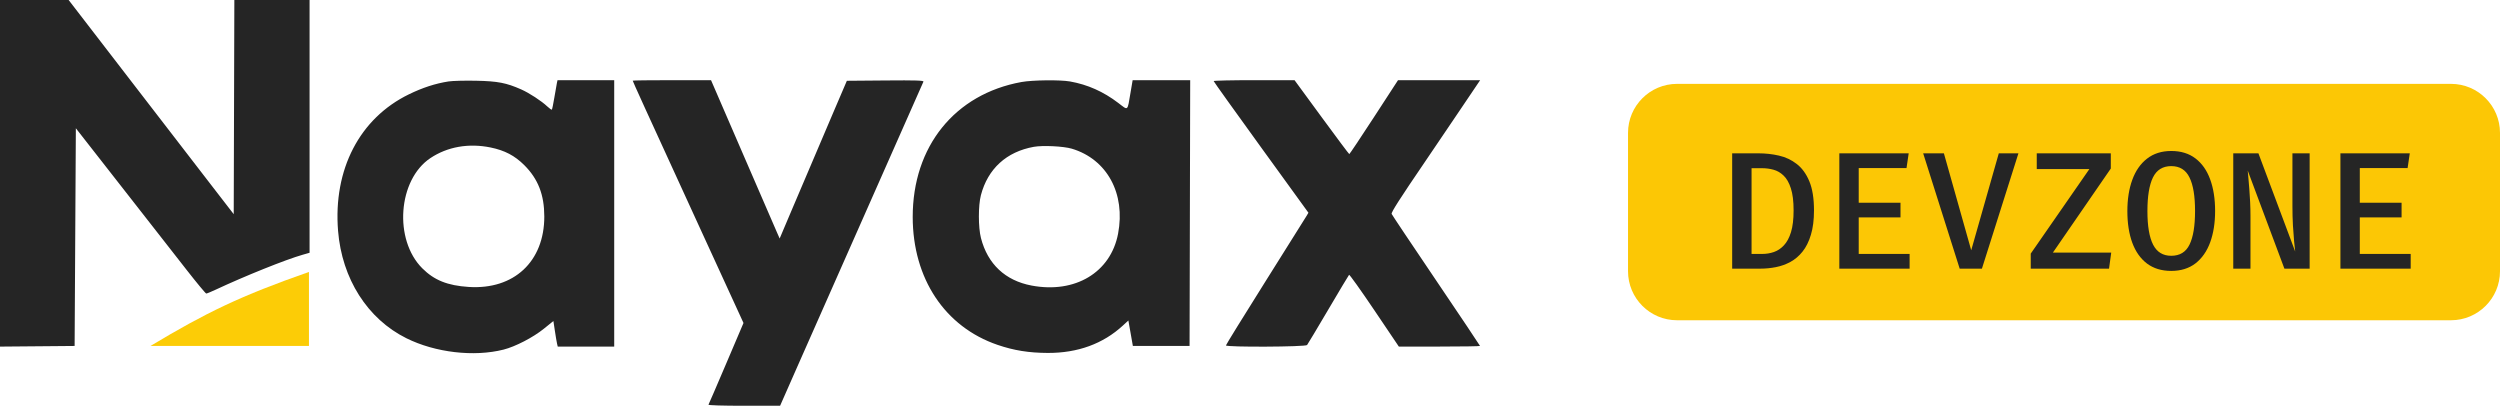
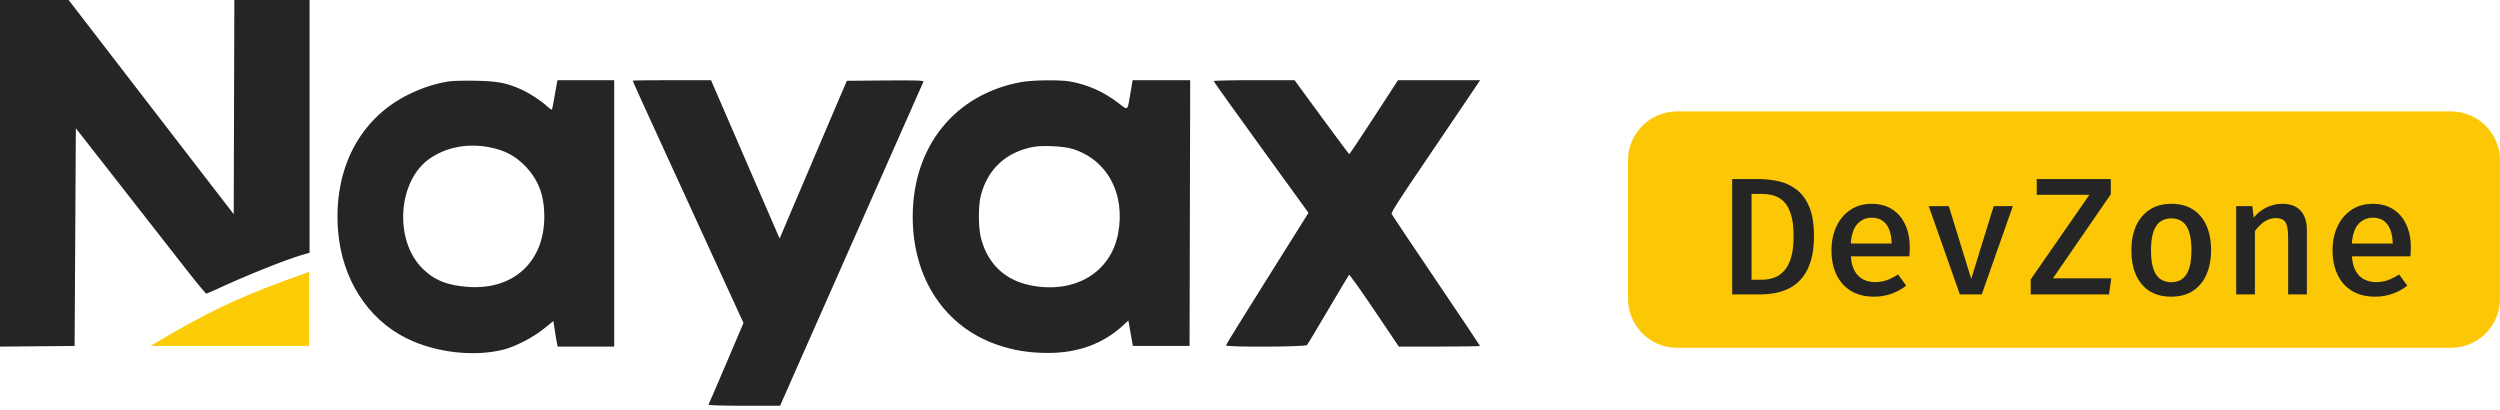
- <svg xmlns="http://www.w3.org/2000/svg" width="525" height="86" viewBox="0 0 525 86" fill="none">
-   <path fill-rule="evenodd" clip-rule="evenodd" d="M0 36.394V72.787L7.835 72.719L15.67 72.65L15.799 49.793L15.929 26.936L18.907 30.741C24.195 37.495 35.175 51.534 39.175 56.657C41.316 59.399 43.179 61.643 43.313 61.643C43.448 61.643 44.335 61.279 45.284 60.835C51.42 57.962 59.977 54.524 63.521 53.508L65.01 53.081V26.541V0H57.112H49.214L49.147 22.488L49.081 44.976L44.565 39.129C42.081 35.913 34.28 25.794 27.23 16.641L14.412 0H7.206H0V36.394ZM94.185 17.104C91.418 17.537 88.741 18.408 85.86 19.812C75.52 24.849 69.956 35.573 70.992 48.466C71.801 58.531 77.168 66.971 85.342 71.03C91.412 74.045 99.537 74.993 105.76 73.413C108.226 72.787 111.941 70.865 114.183 69.055L116.214 67.415L116.53 69.515C116.703 70.67 116.908 71.877 116.986 72.197L117.126 72.78H123.055H128.984V44.808V16.835H123.032H117.079L116.952 17.418C116.882 17.738 116.642 19.102 116.42 20.449C116.197 21.795 115.96 22.953 115.891 23.021C115.823 23.089 115.39 22.789 114.929 22.353C113.71 21.2 111.146 19.526 109.45 18.776C106.315 17.39 104.533 17.047 99.975 16.954C97.625 16.906 95.019 16.974 94.185 17.104ZM132.869 16.94C132.869 17.084 135.433 22.706 146.545 46.929L156.133 67.828L152.528 76.289C150.545 80.942 148.859 84.853 148.78 84.981C148.698 85.115 151.838 85.212 156.229 85.211L163.82 85.21L167.616 76.599C169.704 71.863 176.447 56.625 182.599 42.736C188.752 28.846 193.846 17.335 193.919 17.155C194.025 16.895 192.398 16.842 185.947 16.896L177.841 16.965L175.289 22.922C172.394 29.678 169.639 36.145 166.138 44.404L163.728 50.088L163.108 48.678C162.767 47.903 159.524 40.421 155.902 32.052L149.315 16.836L141.092 16.836C136.569 16.835 132.869 16.882 132.869 16.94ZM214.516 17.223C200.508 19.762 191.65 30.759 191.669 45.585C191.686 58.499 198.426 68.648 209.493 72.424C212.931 73.597 216.05 74.099 220.023 74.116C226.311 74.144 231.645 72.2 235.808 68.363L236.958 67.303L237.11 68.164C237.194 68.637 237.406 69.84 237.582 70.837L237.901 72.65H243.855H249.809L249.875 44.743L249.941 16.835H243.898H237.855L237.404 19.49C236.732 23.444 236.972 23.246 234.836 21.618C231.713 19.238 228.396 17.762 224.703 17.107C222.62 16.739 216.826 16.804 214.516 17.223ZM254.871 17.029C254.878 17.136 259.359 23.401 264.828 30.951L274.773 44.678L274.307 45.455C274.051 45.883 270.153 52.095 265.645 59.261C261.138 66.426 257.449 72.4 257.449 72.535C257.449 72.934 274.158 72.857 274.485 72.456C274.63 72.278 276.635 68.927 278.94 65.01C281.246 61.092 283.211 57.809 283.306 57.713C283.401 57.617 285.791 60.968 288.617 65.16L293.755 72.78H302.28C306.968 72.78 310.804 72.72 310.804 72.647C310.804 72.575 306.659 66.386 301.592 58.895C296.525 51.404 292.319 45.117 292.244 44.923C292.122 44.604 293.94 41.762 299.278 33.929C300.298 32.434 303.315 27.976 305.983 24.023L310.834 16.835L302.207 16.84L293.58 16.845L288.53 24.608C285.752 28.878 283.421 32.367 283.35 32.362C283.279 32.356 280.662 28.86 277.536 24.593L271.852 16.835H263.356C258.683 16.835 254.865 16.923 254.871 17.029ZM103.029 30.972C105.994 31.58 108.101 32.686 110.106 34.687C113.004 37.578 114.296 40.895 114.303 45.455C114.317 54.917 107.925 60.876 98.427 60.258C93.981 59.969 91.193 58.85 88.687 56.351C82.648 50.328 83.568 37.751 90.38 33.202C93.956 30.814 98.422 30.027 103.029 30.972ZM225.074 31.223C232.48 33.433 236.407 40.654 234.793 49.091C233.236 57.227 225.76 61.698 216.614 59.963C211.101 58.917 207.407 55.445 206.001 49.988C205.426 47.758 205.42 43.166 205.989 40.994C207.444 35.441 211.357 31.866 217.109 30.832C218.985 30.495 223.354 30.709 225.074 31.223Z" fill="#252525" />
-   <path d="M64.881 72.651V57.11C50.492 62.143 43.312 65.625 31.599 72.651H64.881Z" fill="#FCCC06" />
-   <rect x="341.885" y="17.612" width="183.115" height="49.641" rx="10.299" fill="#FCC705" />
-   <path d="M376.655 44.185C376.655 42.255 376.462 40.704 376.076 39.535C375.702 38.364 375.193 37.475 374.55 36.867C373.918 36.259 373.21 35.849 372.426 35.639C371.654 35.428 370.864 35.323 370.057 35.323H367.828V53.328H370.074C370.917 53.328 371.73 53.194 372.514 52.925C373.298 52.656 374 52.188 374.62 51.521C375.252 50.854 375.749 49.93 376.111 48.748C376.474 47.554 376.655 46.034 376.655 44.185ZM380.938 44.185C380.938 46.186 380.721 47.894 380.288 49.309C379.867 50.725 379.282 51.901 378.533 52.837C377.796 53.761 376.942 54.487 375.971 55.013C375.012 55.528 373.994 55.891 372.917 56.101C371.841 56.312 370.765 56.417 369.688 56.417H363.757V32.199H369.285C370.759 32.199 372.186 32.357 373.567 32.673C374.959 32.989 376.205 33.574 377.305 34.428C378.416 35.282 379.3 36.493 379.955 38.06C380.61 39.628 380.938 41.67 380.938 44.185ZM390.33 35.288V42.571H399.105V45.659H390.33V53.328H401.018V56.417H386.259V32.199H400.825L400.369 35.288H390.33ZM413.956 52.556L419.747 32.199H423.871L416.202 56.417H411.534L403.865 32.199H408.217L413.956 52.556ZM431.105 53.047H443.355L442.898 56.417H426.455V53.258L438.774 35.498H427.718V32.199H443.267V35.393L431.105 53.047ZM465.173 44.308C465.173 46.8 464.827 48.994 464.137 50.889C463.447 52.773 462.417 54.247 461.048 55.311C459.68 56.364 457.983 56.891 455.959 56.891C453.947 56.891 452.25 56.376 450.87 55.346C449.501 54.305 448.471 52.849 447.781 50.977C447.091 49.093 446.746 46.882 446.746 44.343C446.746 41.839 447.091 39.646 447.781 37.762C448.471 35.867 449.501 34.387 450.87 33.322C452.25 32.246 453.947 31.707 455.959 31.707C457.983 31.707 459.68 32.228 461.048 33.269C462.417 34.311 463.447 35.779 464.137 37.674C464.827 39.558 465.173 41.769 465.173 44.308ZM460.961 44.308C460.961 41.172 460.569 38.821 459.785 37.253C459.013 35.674 457.737 34.884 455.959 34.884C454.181 34.884 452.9 35.679 452.116 37.271C451.344 38.85 450.958 41.208 450.958 44.343C450.958 47.467 451.355 49.813 452.151 51.38C452.946 52.936 454.216 53.714 455.959 53.714C457.761 53.714 459.042 52.931 459.802 51.363C460.575 49.783 460.961 47.432 460.961 44.308ZM479.725 56.417L472.021 35.814C472.056 36.177 472.103 36.691 472.161 37.358C472.231 38.025 472.296 38.797 472.354 39.675C472.424 40.552 472.483 41.482 472.53 42.465C472.576 43.448 472.6 44.431 472.6 45.413V56.417H468.985V32.199H474.267L481.989 52.819C481.93 52.328 481.854 51.608 481.761 50.661C481.679 49.701 481.597 48.59 481.515 47.326C481.445 46.051 481.41 44.688 481.41 43.237V32.199H485.025V56.417H479.725ZM495.558 35.288V42.571H504.333V45.659H495.558V53.328H506.246V56.417H491.487V32.199H506.053L505.597 35.288H495.558Z" fill="#252525" />
+ <svg xmlns="http://www.w3.org/2000/svg" width="561" height="92" viewBox="0 0 561 92" fill="none">
+   <path fill-rule="evenodd" clip-rule="evenodd" d="M0 38.889V77.779L8.372 77.706L16.744 77.632L16.883 53.208L17.021 28.783L20.204 32.849C25.854 40.066 37.586 55.067 41.861 60.542C44.15 63.472 46.139 65.87 46.283 65.87C46.427 65.87 47.375 65.481 48.389 65.007C54.946 61.937 64.09 58.263 67.876 57.177L69.468 56.721V28.36V0H61.028H52.588L52.517 24.03L52.447 48.06L47.621 41.812C44.966 38.376 36.631 27.562 29.097 17.782L15.4 0H7.7H0V38.889ZM100.644 18.277C97.687 18.74 94.826 19.67 91.747 21.17C80.698 26.553 74.752 38.012 75.86 51.789C76.724 62.544 82.46 71.563 91.194 75.9C97.68 79.122 106.363 80.135 113.012 78.448C115.647 77.778 119.616 75.725 122.012 73.79L124.183 72.037L124.52 74.281C124.706 75.516 124.925 76.805 125.007 77.148L125.157 77.771H131.493H137.828V47.88V17.99H131.468H125.108L124.972 18.612C124.897 18.955 124.641 20.412 124.403 21.851C124.165 23.29 123.911 24.526 123.838 24.6C123.765 24.673 123.302 24.351 122.81 23.886C121.508 22.654 118.768 20.865 116.955 20.064C113.605 18.582 111.701 18.216 106.831 18.117C104.319 18.065 101.535 18.137 100.644 18.277ZM141.98 18.101C141.98 18.255 144.72 24.263 156.594 50.147L166.839 72.479L162.987 81.52C160.869 86.493 159.067 90.672 158.982 90.808C158.894 90.951 162.25 91.055 166.941 91.054L175.053 91.053L179.11 81.852C181.341 76.791 188.546 60.508 195.121 45.666C201.695 30.825 207.139 18.524 207.217 18.332C207.329 18.053 205.591 17.997 198.697 18.055L190.036 18.128L187.309 24.494C184.216 31.713 181.272 38.624 177.53 47.449L174.955 53.523L174.292 52.016C173.928 51.187 170.463 43.193 166.592 34.25L159.554 17.991L150.767 17.99C145.934 17.99 141.98 18.04 141.98 18.101ZM229.225 18.404C214.257 21.117 204.791 32.868 204.812 48.71C204.831 62.51 212.032 73.355 223.858 77.391C227.532 78.644 230.865 79.18 235.111 79.198C241.83 79.228 247.529 77.151 251.978 73.051L253.206 71.918L253.369 72.838C253.458 73.344 253.685 74.629 253.873 75.695L254.214 77.632H260.577H266.939L267.009 47.811L267.079 17.99H260.623H254.165L253.683 20.826C252.965 25.052 253.221 24.84 250.939 23.101C247.602 20.557 244.057 18.98 240.111 18.28C237.886 17.886 231.694 17.957 229.225 18.404ZM272.348 18.197C272.355 18.311 277.143 25.006 282.988 33.073L293.615 47.742L293.117 48.572C292.843 49.029 288.677 55.667 283.861 63.324C279.044 70.981 275.103 77.364 275.103 77.508C275.103 77.935 292.958 77.853 293.307 77.425C293.462 77.234 295.604 73.654 298.068 69.468C300.532 65.282 302.631 61.773 302.733 61.671C302.835 61.568 305.388 65.149 308.408 69.628L313.898 77.771H323.007C328.017 77.771 332.116 77.707 332.116 77.629C332.116 77.551 327.686 70.938 322.272 62.934C316.858 54.929 312.363 48.211 312.284 48.003C312.153 47.662 314.096 44.626 319.8 36.256C320.89 34.658 324.113 29.894 326.964 25.67L332.148 17.99L322.93 17.995L313.712 18L308.315 26.296C305.346 30.858 302.856 34.587 302.779 34.581C302.703 34.575 299.908 30.84 296.567 26.28L290.493 17.99H281.414C276.421 17.99 272.341 18.083 272.348 18.197ZM110.094 33.096C113.262 33.745 115.514 34.927 117.656 37.065C120.753 40.154 122.134 43.699 122.141 48.572C122.155 58.683 115.326 65.051 105.176 64.39C100.425 64.081 97.446 62.886 94.768 60.215C88.316 53.779 89.299 40.339 96.578 35.478C100.399 32.927 105.171 32.086 110.094 33.096ZM240.508 33.364C248.421 35.726 252.618 43.441 250.893 52.458C249.23 61.151 241.241 65.928 231.468 64.074C225.576 62.957 221.629 59.247 220.126 53.415C219.512 51.032 219.506 46.126 220.114 43.805C221.669 37.871 225.85 34.05 231.996 32.946C234.001 32.586 238.67 32.815 240.508 33.364Z" fill="#252525" />
+   <path d="M69.33 77.632V61.026C53.955 66.404 46.282 70.125 33.766 77.632H69.33Z" fill="#FCCC06" />
+   <rect x="365.328" y="25" width="195.672" height="53.045" rx="11.005" fill="#FCC705" />
+   <path d="M402.483 52.995C402.483 50.932 402.276 49.276 401.864 48.026C401.464 46.775 400.92 45.825 400.232 45.175C399.557 44.525 398.801 44.087 397.963 43.862C397.138 43.637 396.294 43.525 395.431 43.525H393.05V62.765H395.45C396.35 62.765 397.219 62.621 398.057 62.334C398.895 62.046 399.645 61.546 400.307 60.834C400.982 60.121 401.514 59.133 401.901 57.871C402.289 56.596 402.483 54.97 402.483 52.995ZM407.058 52.995C407.058 55.133 406.827 56.958 406.364 58.471C405.914 59.983 405.289 61.24 404.489 62.24C403.701 63.228 402.789 64.003 401.751 64.565C400.726 65.115 399.638 65.503 398.488 65.728C397.338 65.953 396.188 66.066 395.038 66.066H388.699V40.187H394.606C396.182 40.187 397.707 40.356 399.182 40.693C400.67 41.031 402.001 41.656 403.176 42.568C404.364 43.481 405.308 44.775 406.008 46.45C406.708 48.126 407.058 50.307 407.058 52.995ZM415.332 57.514C415.42 58.865 415.707 59.971 416.195 60.834C416.683 61.684 417.32 62.309 418.108 62.709C418.908 63.109 419.783 63.309 420.733 63.309C421.708 63.309 422.608 63.159 423.434 62.859C424.259 62.559 425.09 62.134 425.928 61.584L427.747 64.097C426.822 64.847 425.74 65.447 424.502 65.897C423.265 66.347 421.94 66.572 420.527 66.572C418.477 66.572 416.739 66.134 415.314 65.259C413.901 64.384 412.826 63.165 412.088 61.602C411.35 60.04 410.982 58.233 410.982 56.183C410.982 54.195 411.344 52.42 412.069 50.857C412.794 49.282 413.832 48.038 415.182 47.125C416.532 46.2 418.145 45.738 420.021 45.738C421.783 45.738 423.296 46.138 424.559 46.938C425.834 47.738 426.815 48.876 427.503 50.351C428.203 51.813 428.553 53.576 428.553 55.639C428.553 55.977 428.541 56.314 428.516 56.652C428.503 56.977 428.484 57.264 428.459 57.514H415.332ZM420.058 48.851C418.745 48.851 417.658 49.319 416.795 50.257C415.945 51.195 415.451 52.657 415.314 54.645H424.484C424.446 52.782 424.046 51.351 423.284 50.351C422.533 49.351 421.458 48.851 420.058 48.851ZM451.679 46.263L444.703 66.066H439.79L432.814 46.263H437.315L442.34 62.578L447.385 46.263H451.679ZM460.666 62.465H473.756L473.268 66.066H455.697V62.69L468.861 43.712H457.047V40.187H473.662V43.6L460.666 62.465ZM487.243 45.738C489.181 45.738 490.812 46.169 492.137 47.032C493.463 47.894 494.463 49.101 495.138 50.651C495.825 52.201 496.169 54.026 496.169 56.127C496.169 58.215 495.819 60.046 495.119 61.621C494.431 63.184 493.419 64.403 492.081 65.278C490.756 66.141 489.137 66.572 487.224 66.572C485.311 66.572 483.686 66.153 482.348 65.316C481.023 64.465 480.011 63.259 479.31 61.696C478.623 60.133 478.279 58.289 478.279 56.164C478.279 54.101 478.623 52.289 479.31 50.726C480.011 49.163 481.029 47.944 482.367 47.069C483.705 46.181 485.33 45.738 487.243 45.738ZM487.243 49.001C485.73 49.001 484.592 49.582 483.83 50.745C483.067 51.895 482.686 53.701 482.686 56.164C482.686 58.615 483.061 60.421 483.811 61.584C484.574 62.746 485.711 63.328 487.224 63.328C488.737 63.328 489.868 62.746 490.618 61.584C491.381 60.421 491.762 58.602 491.762 56.127C491.762 53.689 491.387 51.895 490.637 50.745C489.887 49.582 488.756 49.001 487.243 49.001ZM501.799 66.066V46.263H505.418L505.737 48.832C506.562 47.819 507.538 47.05 508.663 46.525C509.788 46 510.944 45.738 512.132 45.738C513.982 45.738 515.364 46.257 516.276 47.294C517.201 48.319 517.664 49.763 517.664 51.626V66.066H513.463V53.708C513.463 52.557 513.395 51.632 513.257 50.932C513.12 50.232 512.845 49.726 512.432 49.413C512.032 49.101 511.432 48.944 510.632 48.944C509.994 48.944 509.388 49.082 508.813 49.357C508.238 49.632 507.713 49.995 507.237 50.445C506.762 50.882 506.35 51.351 506 51.851V66.066H501.799ZM527.776 57.514C527.863 58.865 528.151 59.971 528.639 60.834C529.126 61.684 529.764 62.309 530.551 62.709C531.351 63.109 532.227 63.309 533.177 63.309C534.152 63.309 535.052 63.159 535.877 62.859C536.702 62.559 537.534 62.134 538.371 61.584L540.19 64.097C539.265 64.847 538.184 65.447 536.946 65.897C535.708 66.347 534.383 66.572 532.97 66.572C530.92 66.572 529.182 66.134 527.757 65.259C526.344 64.384 525.269 63.165 524.532 61.602C523.794 60.04 523.425 58.233 523.425 56.183C523.425 54.195 523.788 52.42 524.513 50.857C525.238 49.282 526.276 48.038 527.626 47.125C528.976 46.2 530.589 45.738 532.464 45.738C534.227 45.738 535.74 46.138 537.002 46.938C538.277 47.738 539.259 48.876 539.946 50.351C540.647 51.813 540.997 53.576 540.997 55.639C540.997 55.977 540.984 56.314 540.959 56.652C540.947 56.977 540.928 57.264 540.903 57.514H527.776ZM532.502 48.851C531.189 48.851 530.101 49.319 529.239 50.257C528.388 51.195 527.895 52.657 527.757 54.645H536.927C536.89 52.782 536.49 51.351 535.727 50.351C534.977 49.351 533.902 48.851 532.502 48.851Z" fill="#252525" />
</svg>
